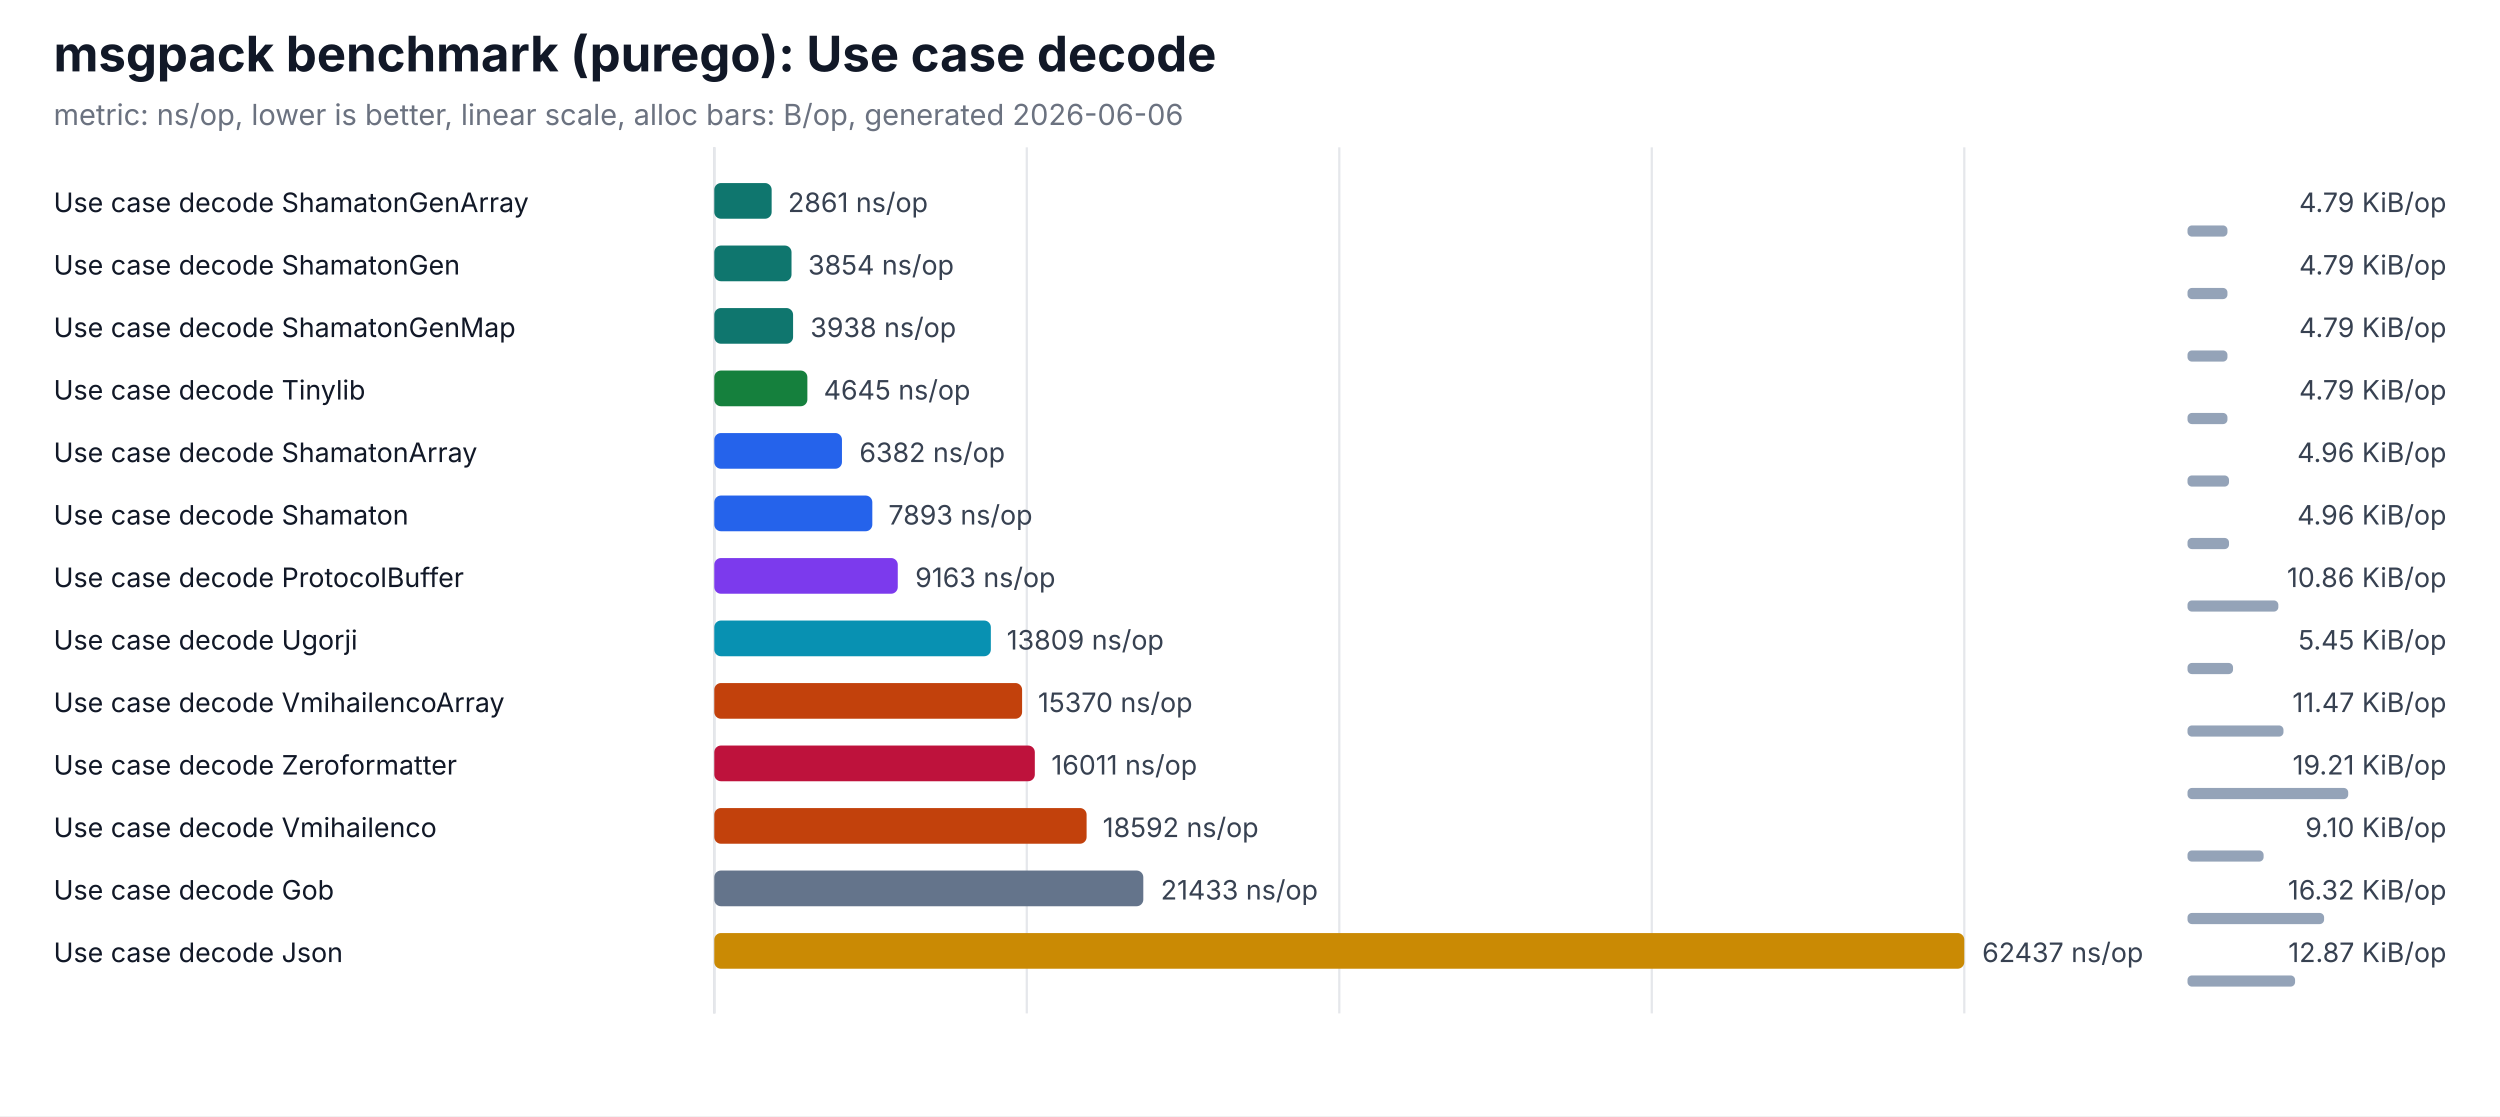
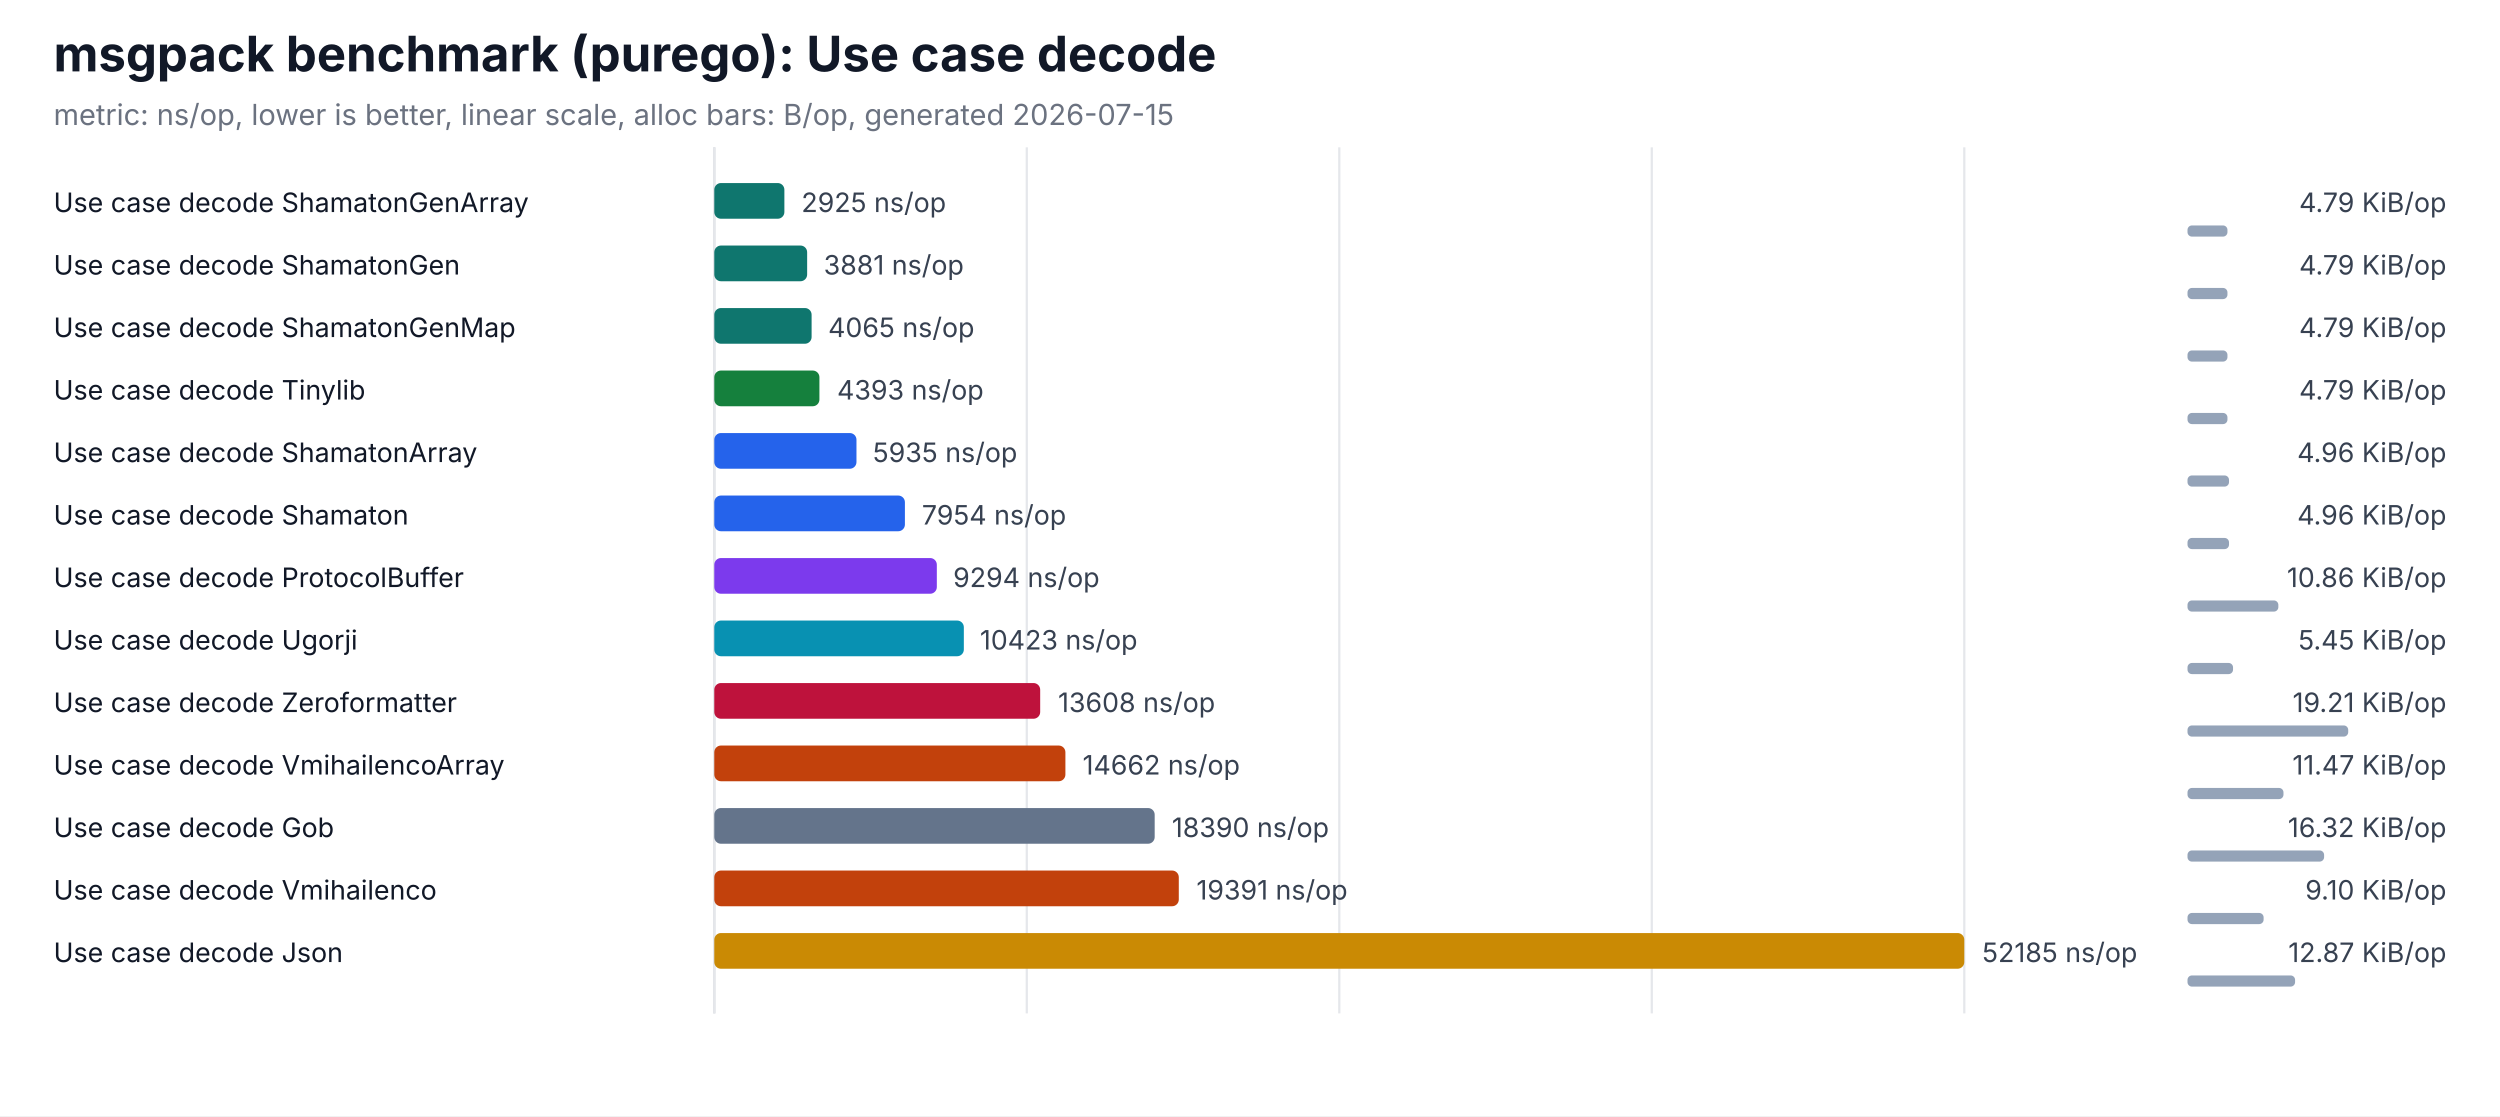
<svg xmlns="http://www.w3.org/2000/svg" width="1120" height="500" viewBox="0 0 1120 500" role="img" aria-label="msgpack benchmark (purego): Use case decode">
  <rect class="background" width="100%" height="100%" />
  <style>
svg{color-scheme:light dark}
.background{fill:#ffffff}
text{font-family:-apple-system,BlinkMacSystemFont,"Segoe UI",sans-serif;fill:#111827}
.subtitle{fill:#6b7280;font-size:13px}
.label{font-size:12px}
.value{fill:#374151;font-size:12px}
.allocbar{fill:#94a3b8}
.axis{stroke:#d1d5db;stroke-width:1}
.grid{stroke:#e5e7eb;stroke-width:1}
@media (prefers-color-scheme:dark){
.background{fill:#111827}
text{fill:#f9fafb}
.subtitle{fill:#9ca3af}
.value{fill:#d1d5db}
.allocbar{fill:#9ca3af}
.axis{stroke:#4b5563}
.grid{stroke:#374151}
}
</style>
  <text x="24" y="32" font-size="22" font-weight="700">msgpack benchmark (purego): Use case decode</text>
-   <text x="24" y="56" class="subtitle">metric: ns/op, lower is better, linear scale, alloc bars: B/op, generated 2026-06-06</text>
+   <text x="24" y="56" class="subtitle">metric: ns/op, lower is better, linear scale, alloc bars: B/op, generated 2026-07-15</text>
  <line x1="320" y1="66" x2="320" y2="454" class="axis" />
  <line x1="320" y1="66" x2="320" y2="454" class="grid" />
  <line x1="460" y1="66" x2="460" y2="454" class="grid" />
  <line x1="600" y1="66" x2="600" y2="454" class="grid" />
  <line x1="740" y1="66" x2="740" y2="454" class="grid" />
  <line x1="880" y1="66" x2="880" y2="454" class="grid" />
  <text x="24" y="95" class="label">Use case decode ShamatonGenArray</text>
-   <rect x="320" y="82" width="25.7" height="16" rx="3" fill="#0f766e" />
-   <text x="353" y="95" class="value">2861 ns/op</text>
+   <rect x="320" y="82" width="31.4" height="16" rx="3" fill="#0f766e" />
+   <text x="359" y="95" class="value">2925 ns/op</text>
  <rect x="980" y="101" width="17.9" height="5" rx="2" class="allocbar" />
  <text x="1096" y="95" class="value" text-anchor="end">4.79 KiB/op</text>
  <text x="24" y="123" class="label">Use case decode ShamatonGen</text>
-   <rect x="320" y="110" width="34.6" height="16" rx="3" fill="#0f766e" />
-   <text x="362" y="123" class="value">3854 ns/op</text>
+   <rect x="320" y="110" width="41.6" height="16" rx="3" fill="#0f766e" />
+   <text x="369" y="123" class="value">3881 ns/op</text>
  <rect x="980" y="129" width="17.9" height="5" rx="2" class="allocbar" />
  <text x="1096" y="123" class="value" text-anchor="end">4.79 KiB/op</text>
  <text x="24" y="151" class="label">Use case decode ShamatonGenMap</text>
-   <rect x="320" y="138" width="35.3" height="16" rx="3" fill="#0f766e" />
-   <text x="363" y="151" class="value">3938 ns/op</text>
+   <rect x="320" y="138" width="43.6" height="16" rx="3" fill="#0f766e" />
+   <text x="371" y="151" class="value">4065 ns/op</text>
  <rect x="980" y="157" width="17.9" height="5" rx="2" class="allocbar" />
  <text x="1096" y="151" class="value" text-anchor="end">4.79 KiB/op</text>
  <text x="24" y="179" class="label">Use case decode Tinylib</text>
-   <rect x="320" y="166" width="41.7" height="16" rx="3" fill="#15803d" />
-   <text x="369" y="179" class="value">4645 ns/op</text>
+   <rect x="320" y="166" width="47.1" height="16" rx="3" fill="#15803d" />
+   <text x="375" y="179" class="value">4393 ns/op</text>
  <rect x="980" y="185" width="17.9" height="5" rx="2" class="allocbar" />
  <text x="1096" y="179" class="value" text-anchor="end">4.79 KiB/op</text>
  <text x="24" y="207" class="label">Use case decode ShamatonArray</text>
-   <rect x="320" y="194" width="57.2" height="16" rx="3" fill="#2563eb" />
-   <text x="385" y="207" class="value">6382 ns/op</text>
+   <rect x="320" y="194" width="63.7" height="16" rx="3" fill="#2563eb" />
+   <text x="391" y="207" class="value">5935 ns/op</text>
  <rect x="980" y="213" width="18.6" height="5" rx="2" class="allocbar" />
  <text x="1096" y="207" class="value" text-anchor="end">4.96 KiB/op</text>
  <text x="24" y="235" class="label">Use case decode Shamaton</text>
-   <rect x="320" y="222" width="70.8" height="16" rx="3" fill="#2563eb" />
-   <text x="398" y="235" class="value">7893 ns/op</text>
+   <rect x="320" y="222" width="85.4" height="16" rx="3" fill="#2563eb" />
+   <text x="413" y="235" class="value">7954 ns/op</text>
  <rect x="980" y="241" width="18.6" height="5" rx="2" class="allocbar" />
  <text x="1096" y="235" class="value" text-anchor="end">4.96 KiB/op</text>
  <text x="24" y="263" class="label">Use case decode ProtocolBuffer</text>
-   <rect x="320" y="250" width="82.2" height="16" rx="3" fill="#7c3aed" />
-   <text x="410" y="263" class="value">9163 ns/op</text>
+   <rect x="320" y="250" width="99.7" height="16" rx="3" fill="#7c3aed" />
+   <text x="427" y="263" class="value">9294 ns/op</text>
  <rect x="980" y="269" width="40.7" height="5" rx="2" class="allocbar" />
  <text x="1096" y="263" class="value" text-anchor="end">10.86 KiB/op</text>
  <text x="24" y="291" class="label">Use case decode Ugorji</text>
-   <rect x="320" y="278" width="123.9" height="16" rx="3" fill="#0891b2" />
-   <text x="451" y="291" class="value">13809 ns/op</text>
+   <rect x="320" y="278" width="111.8" height="16" rx="3" fill="#0891b2" />
+   <text x="439" y="291" class="value">10423 ns/op</text>
  <rect x="980" y="297" width="20.4" height="5" rx="2" class="allocbar" />
  <text x="1096" y="291" class="value" text-anchor="end">5.45 KiB/op</text>
-   <text x="24" y="319" class="label">Use case decode VmihailencoArray</text>
-   <rect x="320" y="306" width="137.9" height="16" rx="3" fill="#c2410c" />
-   <text x="465" y="319" class="value">15370 ns/op</text>
-   <rect x="980" y="325" width="43.0" height="5" rx="2" class="allocbar" />
-   <text x="1096" y="319" class="value" text-anchor="end">11.47 KiB/op</text>
-   <text x="24" y="347" class="label">Use case decode Zeroformatter</text>
-   <rect x="320" y="334" width="143.6" height="16" rx="3" fill="#be123c" />
-   <text x="471" y="347" class="value">16011 ns/op</text>
-   <rect x="980" y="353" width="72.0" height="5" rx="2" class="allocbar" />
-   <text x="1096" y="347" class="value" text-anchor="end">19.21 KiB/op</text>
-   <text x="24" y="375" class="label">Use case decode Vmihailenco</text>
-   <rect x="320" y="362" width="166.8" height="16" rx="3" fill="#c2410c" />
-   <text x="494" y="375" class="value">18592 ns/op</text>
-   <rect x="980" y="381" width="34.1" height="5" rx="2" class="allocbar" />
-   <text x="1096" y="375" class="value" text-anchor="end">9.10 KiB/op</text>
-   <text x="24" y="403" class="label">Use case decode Gob</text>
-   <rect x="320" y="390" width="192.2" height="16" rx="3" fill="#64748b" />
-   <text x="520" y="403" class="value">21433 ns/op</text>
-   <rect x="980" y="409" width="61.2" height="5" rx="2" class="allocbar" />
-   <text x="1096" y="403" class="value" text-anchor="end">16.32 KiB/op</text>
+   <text x="24" y="319" class="label">Use case decode Zeroformatter</text>
+   <rect x="320" y="306" width="146.0" height="16" rx="3" fill="#be123c" />
+   <text x="474" y="319" class="value">13608 ns/op</text>
+   <rect x="980" y="325" width="72.0" height="5" rx="2" class="allocbar" />
+   <text x="1096" y="319" class="value" text-anchor="end">19.21 KiB/op</text>
+   <text x="24" y="347" class="label">Use case decode VmihailencoArray</text>
+   <rect x="320" y="334" width="157.3" height="16" rx="3" fill="#c2410c" />
+   <text x="485" y="347" class="value">14662 ns/op</text>
+   <rect x="980" y="353" width="43.0" height="5" rx="2" class="allocbar" />
+   <text x="1096" y="347" class="value" text-anchor="end">11.47 KiB/op</text>
+   <text x="24" y="375" class="label">Use case decode Gob</text>
+   <rect x="320" y="362" width="197.3" height="16" rx="3" fill="#64748b" />
+   <text x="525" y="375" class="value">18390 ns/op</text>
+   <rect x="980" y="381" width="61.2" height="5" rx="2" class="allocbar" />
+   <text x="1096" y="375" class="value" text-anchor="end">16.32 KiB/op</text>
+   <text x="24" y="403" class="label">Use case decode Vmihailenco</text>
+   <rect x="320" y="390" width="208.1" height="16" rx="3" fill="#c2410c" />
+   <text x="536" y="403" class="value">19391 ns/op</text>
+   <rect x="980" y="409" width="34.1" height="5" rx="2" class="allocbar" />
+   <text x="1096" y="403" class="value" text-anchor="end">9.10 KiB/op</text>
  <text x="24" y="431" class="label">Use case decode Json</text>
  <rect x="320" y="418" width="560.0" height="16" rx="3" fill="#ca8a04" />
-   <text x="888" y="431" class="value">62437 ns/op</text>
+   <text x="888" y="431" class="value">52185 ns/op</text>
  <rect x="980" y="437" width="48.2" height="5" rx="2" class="allocbar" />
  <text x="1096" y="431" class="value" text-anchor="end">12.87 KiB/op</text>
</svg>
